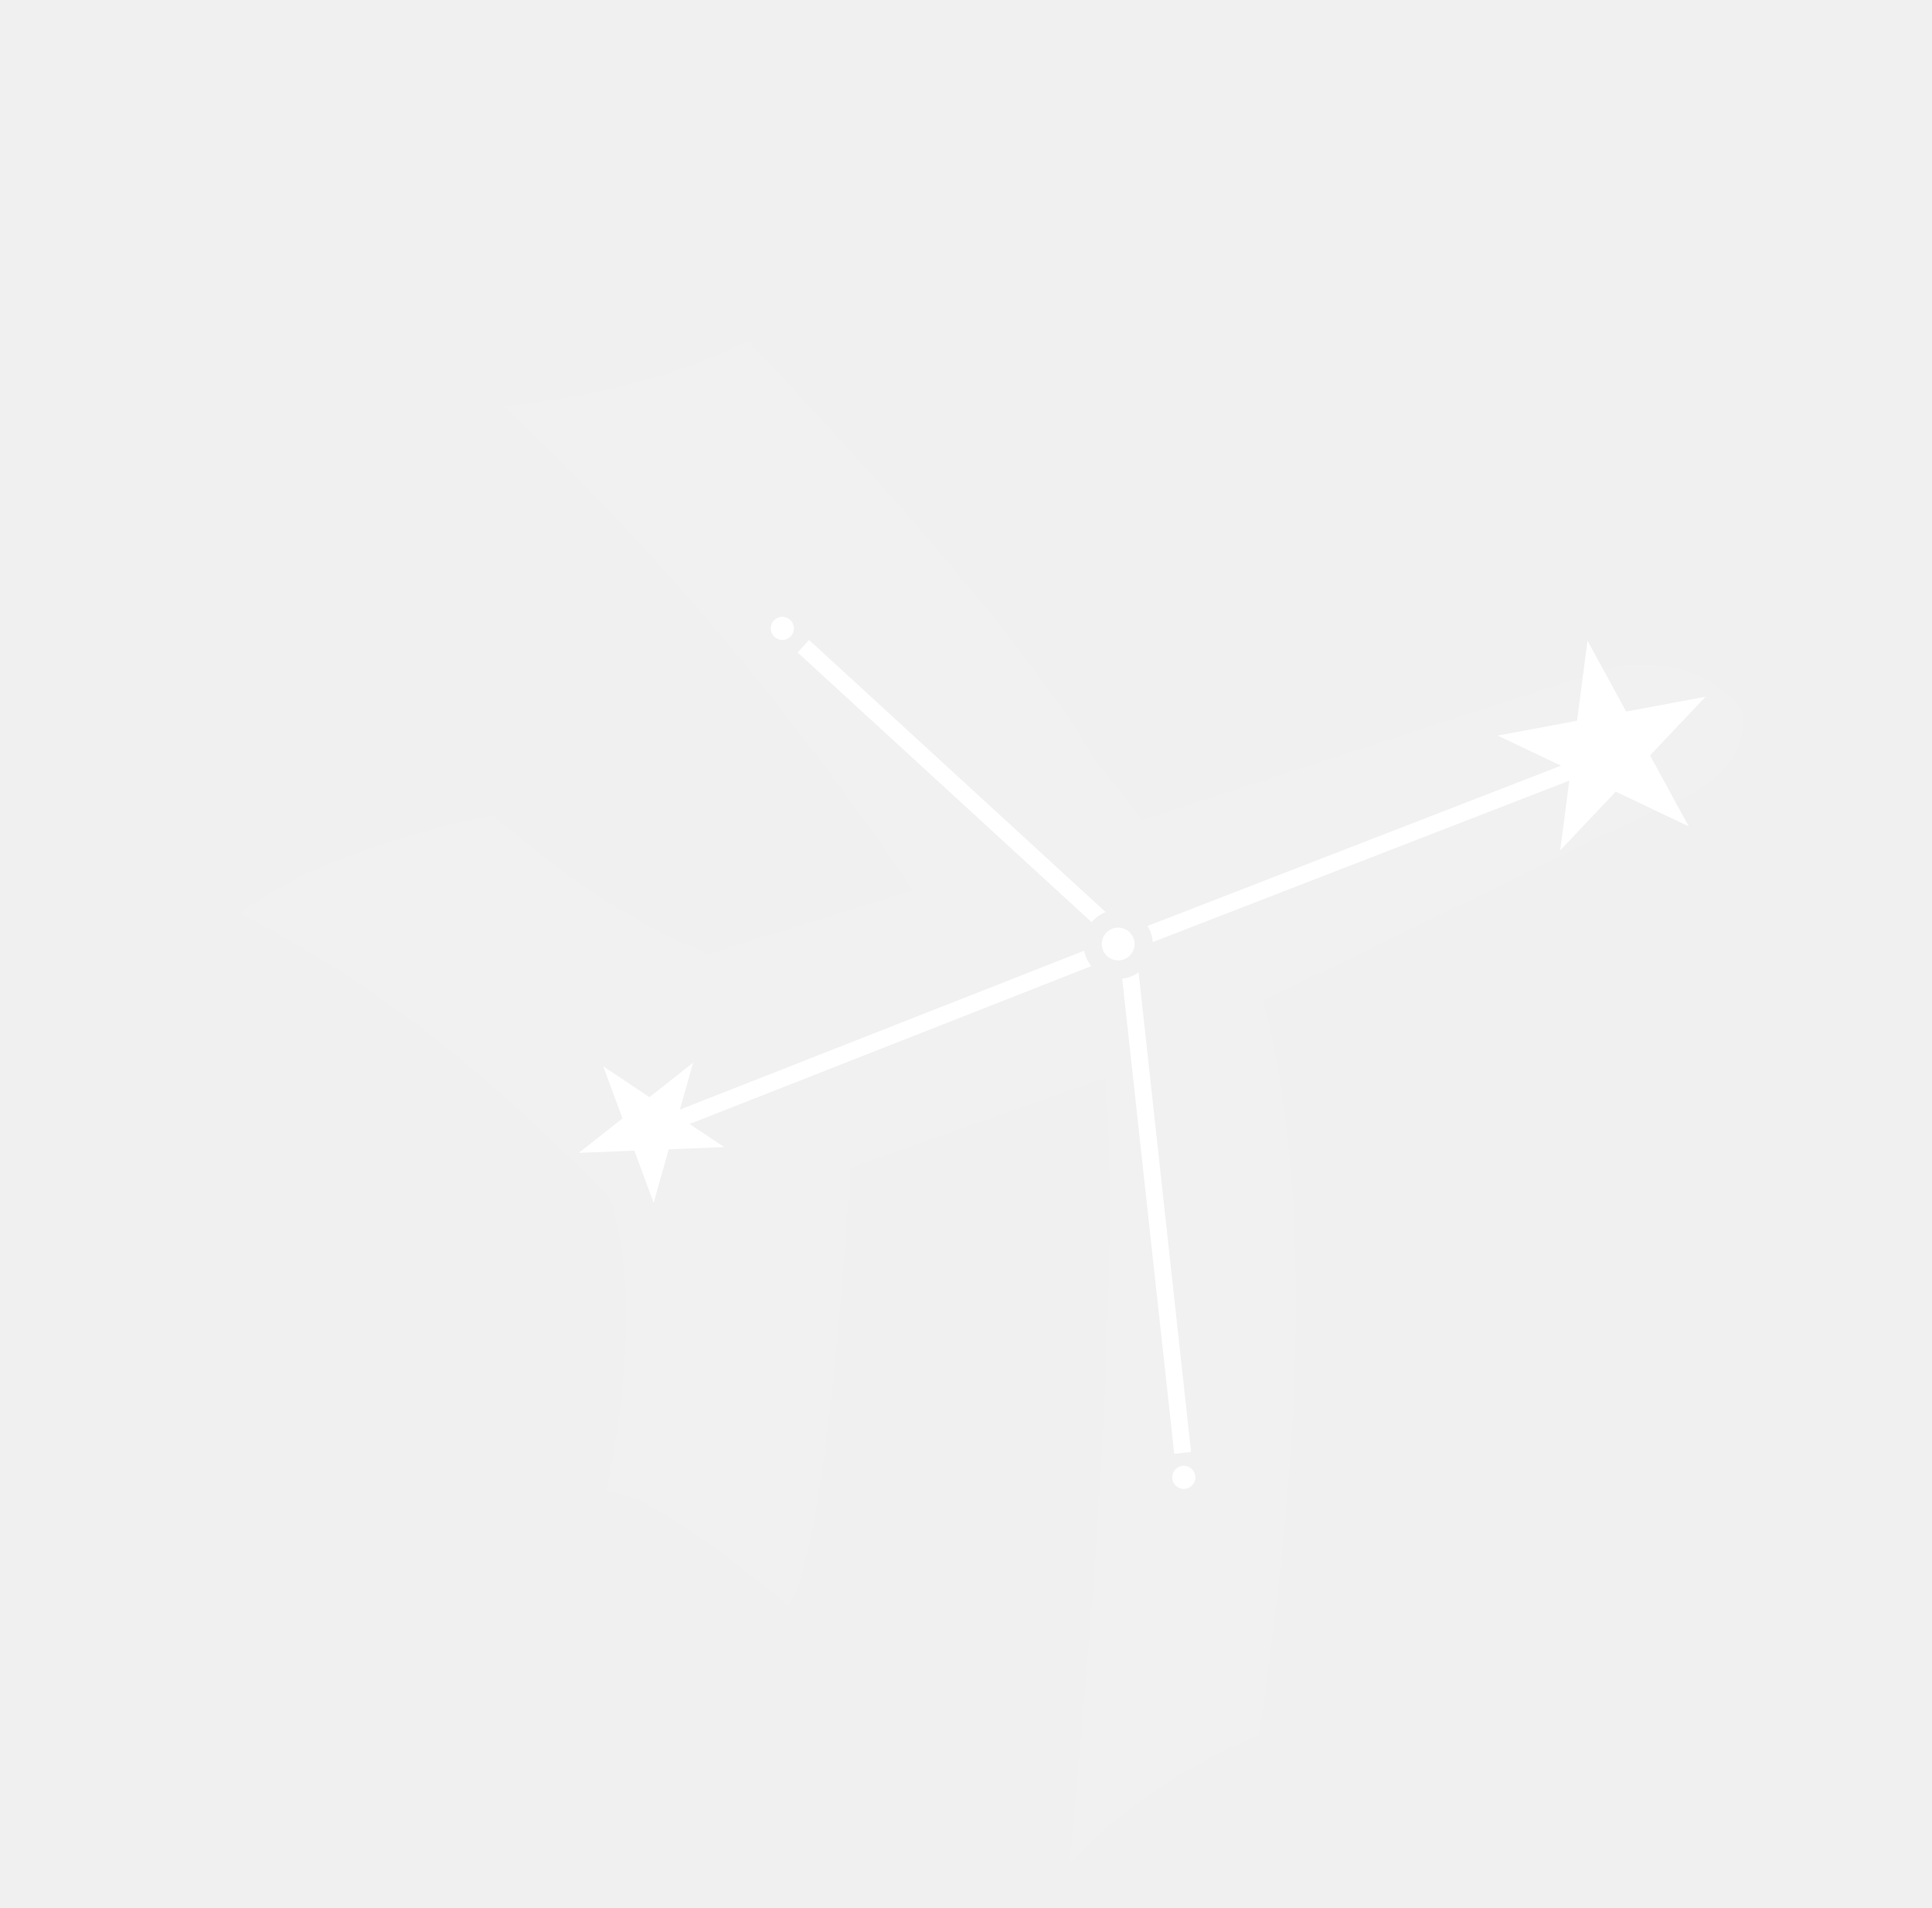
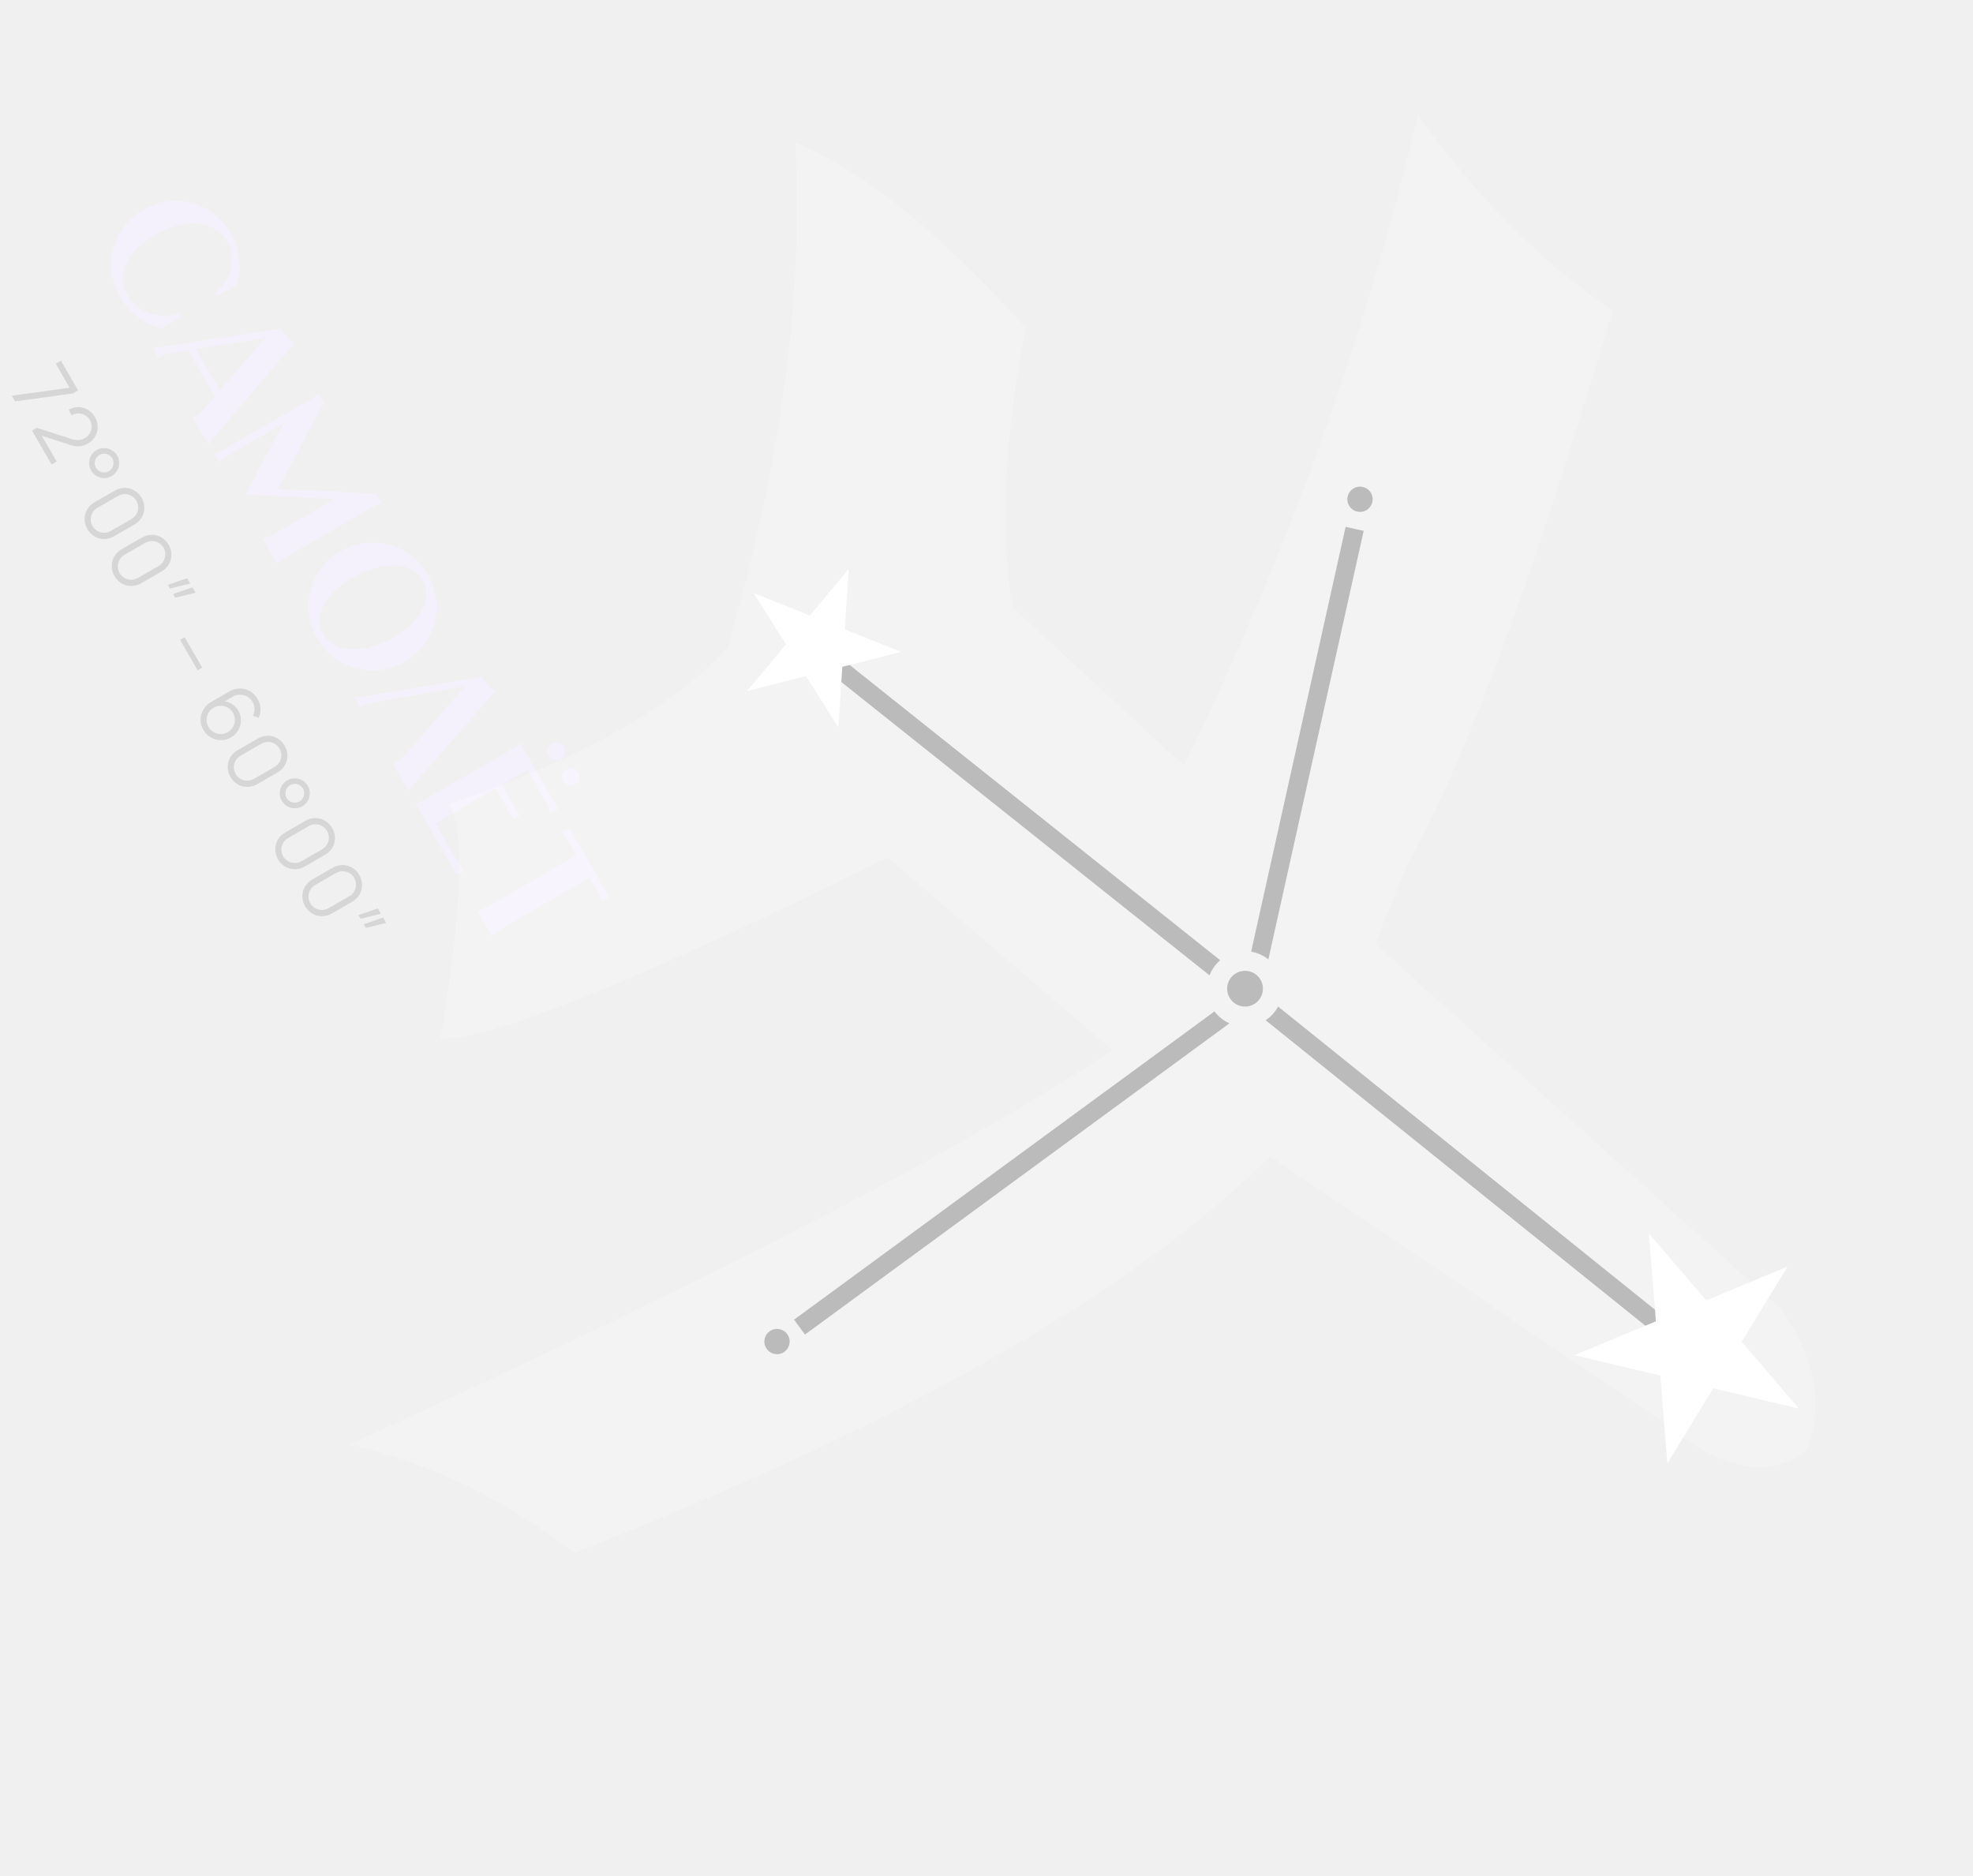
- <svg xmlns="http://www.w3.org/2000/svg" width="160" height="158" viewBox="0 0 160 158" fill="none">
-   <path opacity="0.1" d="M75.624 73.73C65.557 58.819 54.288 45.415 41.715 33.651C49.196 32.913 56.006 31.183 61.98 28.245C73.893 40.959 84.921 53.245 90.736 63L94.594 67.918L134.053 55.087C138.39 54.747 141.969 55.767 144.343 58.895C144.659 62.307 142.491 65.168 136.855 67.183L104.598 82.872C108.626 98.375 107.876 119.384 104.244 143.679C98.23 146.193 92.947 149.654 88.574 154.349C91.058 128.459 92.559 105.3 91.618 89.234L70.399 96.697C70.399 96.697 68.647 128.521 65.287 132.956C65.287 132.956 53.697 123.086 50.255 123.56C52.016 114.377 52.621 105.921 50.53 99.229C37.766 86.082 28.508 80.155 19.907 75.632C24.617 72.009 31.861 69.429 40.83 67.522C46.538 72.512 52.439 76.53 58.66 79.008L75.624 73.73Z" fill="white" />
-   <path fill-rule="evenodd" clip-rule="evenodd" d="M95.032 76.685C95.278 77.077 95.432 77.533 95.463 78.023L133.161 63.412L132.654 62.103L95.032 76.685ZM94.291 80.522C93.903 80.805 93.44 80.994 92.937 81.052L97.245 120.399L98.64 120.246L94.291 80.522ZM90.379 80.011C90.084 79.648 89.877 79.213 89.787 78.735L53.624 92.948L54.137 94.254L90.379 80.011ZM90.401 76.374C90.708 76.005 91.107 75.714 91.563 75.536L67.005 53.002L66.056 54.036L90.401 76.374Z" fill="white" />
-   <path d="M131.47 53.055L134.671 58.929L141.248 57.7L136.65 62.56L139.851 68.435L133.808 65.564L129.211 70.424L130.073 63.79L124.03 60.919L130.607 59.689L131.47 53.055Z" fill="white" />
-   <path d="M49.956 88.306L53.785 90.863L57.401 88.011L56.152 92.443L59.981 95.001L55.38 95.183L54.131 99.615L52.536 95.295L47.935 95.477L51.551 92.625L49.956 88.306Z" fill="white" />
-   <circle cx="92.604" cy="78.181" r="1.357" fill="white" />
-   <circle cx="64.789" cy="52.042" r="0.959" fill="white" />
-   <circle cx="98.037" cy="122.351" r="0.959" fill="white" />
+ <svg xmlns="http://www.w3.org/2000/svg" width="284" height="270" viewBox="0 0 284 270" fill="none">
+   <path opacity="0.8" d="M34.166 40.94L31.199 42.653L30.913 42.158C33.562 40.142 33.998 37.023 32.732 34.829C31.229 32.227 27.453 30.852 22.314 33.819C17.647 36.514 16.973 40.114 18.414 42.608C19.655 44.759 22.547 46.043 25.731 45.151L26.016 45.645L23.199 47.272C20.914 46.641 18.653 45.108 17.262 42.7C14.704 38.27 16.22 32.75 20.65 30.192C25.08 27.635 30.618 29.082 33.175 33.512C34.578 35.942 34.775 38.667 34.166 40.94ZM40.438 47.284C40.885 48.058 41.644 49.025 42.419 49.323L31.765 61.811C30.34 63.465 30.169 63.764 30.078 63.904L29.991 63.953L27.782 60.125L27.868 60.076C27.997 60.001 28.354 60.024 29.779 58.37L30.934 57.044L27.11 50.42L25.359 50.715C23.177 51.057 22.981 51.313 22.852 51.388L22.766 51.438L21.983 50.083L22.07 50.033C22.236 50.023 22.593 50.046 24.775 49.704L40.438 47.284ZM28.212 50.243L31.651 56.2L38.184 48.643L28.212 50.243ZM45.859 56.673L46.604 57.963L39.985 70.387L54.178 71.081L54.923 72.371C54.314 72.608 54.043 72.736 52.904 73.394L42.065 79.651C40.711 80.433 40.465 80.604 39.956 81.013L39.87 81.062L37.858 77.579L37.944 77.529C38.578 77.335 38.848 77.208 40.203 76.425L48.16 71.832L35.372 71.186L35.359 71.165L40.766 60.962L33.648 65.071C32.293 65.853 32.047 66.024 31.563 66.476L31.477 66.525L30.806 65.364L30.892 65.314C31.501 65.078 31.771 64.95 33.126 64.168L43.964 57.91C45.104 57.252 45.35 57.082 45.859 56.673ZM45.669 91.902C43.112 87.472 44.602 81.909 49.032 79.352C53.462 76.794 59.025 78.285 61.583 82.715C64.14 87.145 62.65 92.707 58.22 95.265C53.79 97.823 48.227 96.332 45.669 91.902ZM50.77 83.108C46.792 85.405 45.058 88.757 46.523 91.295C48.323 94.413 53.039 93.841 56.673 91.742C60.587 89.483 62.331 86.096 60.853 83.537C59.078 80.462 54.383 81.022 50.77 83.108ZM58.799 113.849L56.577 110L56.663 109.95C56.792 109.875 57.152 109.954 58.611 108.309L66.983 98.773L54.39 100.997C52.232 101.383 52.036 101.639 51.907 101.714L51.821 101.763L51.039 100.409L51.125 100.359C51.291 100.349 51.649 100.372 53.819 100.008L69.37 97.395C69.817 98.169 70.576 99.136 71.35 99.434L60.585 111.728C59.126 113.373 58.977 113.66 58.885 113.799L58.799 113.849ZM74.908 106.988L80.346 116.407L79.228 117.052L79.178 116.966C79.071 116.283 78.885 115.96 78.264 114.885L75.93 110.842L72.252 112.965L74.797 117.374L73.894 117.895L71.349 113.487L62.683 118.49L65.476 123.329C66.134 124.468 66.305 124.714 66.757 125.199L66.806 125.285L65.753 125.893L59.855 115.679L59.941 115.629C60.55 115.392 60.821 115.265 62.175 114.482L72.712 108.399C74.067 107.617 74.313 107.446 74.822 107.037L74.908 106.988ZM79.442 107.094C80.002 106.771 80.778 106.924 81.138 107.548C81.461 108.107 81.243 108.921 80.684 109.244C80.06 109.604 79.289 109.361 78.967 108.802C78.606 108.178 78.819 107.454 79.442 107.094ZM81.553 110.749C82.091 110.439 82.868 110.593 83.228 111.216C83.55 111.775 83.332 112.589 82.795 112.9C82.171 113.26 81.4 113.017 81.077 112.458C80.717 111.834 80.93 111.109 81.553 110.749ZM81.984 119.243L87.695 129.135L86.642 129.744L86.592 129.658C86.398 129.024 86.271 128.754 85.613 127.614L84.868 126.324L72.976 133.19C71.664 133.947 71.44 134.105 70.986 134.51L70.891 134.594L70.805 134.644L68.769 131.117L68.855 131.067L68.975 131.027C69.553 130.836 69.802 130.721 71.114 129.964L83.005 123.098L82.261 121.808C81.603 120.668 81.432 120.422 80.98 119.938L80.93 119.852L81.984 119.243Z" fill="#F6F1FF" />
+   <path opacity="0.5" d="M2.174 57.773L1.7 56.952L10.03 55.814L8.029 52.349L8.772 51.92L11.244 56.201L10.501 56.63L2.174 57.773ZM9.947 63.988L6.011 62.714L8.159 66.434L7.426 66.857L4.606 61.973L5.305 61.576L10.314 63.194C11.166 63.471 11.708 63.353 12.227 63.053C13.152 62.519 13.469 61.387 12.938 60.467C12.386 59.511 11.209 59.248 10.336 59.766L9.886 58.986C11.253 58.197 12.875 58.667 13.676 60.055C14.462 61.416 14.005 63.059 12.669 63.83C11.729 64.373 11.017 64.341 9.947 63.988ZM13.12 67.731C12.526 66.702 12.871 65.38 13.911 64.78C14.929 64.192 16.285 64.573 16.861 65.571C17.455 66.6 17.11 67.922 16.07 68.522C15.031 69.122 13.714 68.76 13.12 67.731ZM13.811 67.332C14.18 67.971 15.032 68.2 15.671 67.831C16.311 67.462 16.539 66.609 16.17 65.97C15.801 65.331 14.949 65.102 14.309 65.471C13.67 65.84 13.442 66.693 13.811 67.332ZM12.578 76.153C11.777 74.765 12.223 73.101 13.61 72.3L16.52 70.62C17.907 69.819 19.571 70.265 20.372 71.653C21.173 73.04 20.727 74.704 19.34 75.505L16.43 77.185C15.043 77.986 13.379 77.54 12.578 76.153ZM13.316 75.727C13.847 76.646 15.027 76.963 15.947 76.431L18.93 74.71C19.854 74.175 20.171 72.995 19.64 72.076C19.109 71.156 17.928 70.84 17.003 71.374L14.021 73.096C13.101 73.626 12.785 74.807 13.316 75.727ZM16.48 82.911C15.679 81.524 16.125 79.86 17.512 79.059L20.422 77.379C21.81 76.578 23.473 77.024 24.274 78.411C25.075 79.799 24.63 81.462 23.242 82.263L20.332 83.943C18.945 84.744 17.281 84.299 16.48 82.911ZM17.218 82.485C17.749 83.405 18.929 83.721 19.849 83.19L22.832 81.468C23.756 80.934 24.073 79.754 23.542 78.834C23.011 77.914 21.831 77.598 20.906 78.132L17.923 79.854C17.003 80.385 16.687 81.565 17.218 82.485ZM24.163 84.182L26.936 83.225L27.38 83.995L24.466 84.707L24.163 84.182ZM24.925 85.502L27.698 84.545L28.142 85.314L25.228 86.027L24.925 85.502ZM28.448 96.476L25.928 92.111L26.583 91.733L29.103 96.098L28.448 96.476ZM34.288 102.26C35.089 103.647 34.619 105.353 33.232 106.154C31.849 106.952 30.069 106.448 29.268 105.061C28.455 103.653 28.93 101.882 30.39 101.039L32.983 99.542C34.484 98.675 36.235 99.14 37.09 100.621C37.582 101.473 37.628 102.465 37.228 103.32L36.406 103.011C36.717 102.409 36.72 101.659 36.363 101.041C35.754 99.986 34.464 99.719 33.497 100.278L32.349 100.941C33.139 101.073 33.868 101.532 34.288 102.26ZM30.011 104.632C30.575 105.609 31.811 105.948 32.788 105.384C33.764 104.82 34.101 103.58 33.537 102.603C32.973 101.626 31.73 101.298 30.754 101.862C29.787 102.42 29.447 103.655 30.011 104.632ZM33.178 111.833C32.377 110.445 32.823 108.781 34.21 107.98L37.12 106.3C38.507 105.499 40.171 105.945 40.972 107.333C41.773 108.72 41.327 110.384 39.94 111.185L37.03 112.865C35.643 113.666 33.979 113.22 33.178 111.833ZM33.916 111.407C34.447 112.326 35.627 112.643 36.547 112.112L39.529 110.39C40.454 109.856 40.771 108.675 40.24 107.756C39.709 106.836 38.528 106.52 37.603 107.054L34.621 108.776C33.701 109.307 33.385 110.487 33.916 111.407ZM40.563 115.264C39.969 114.235 40.315 112.913 41.354 112.313C42.372 111.725 43.728 112.106 44.304 113.104C44.898 114.133 44.553 115.455 43.514 116.055C42.474 116.655 41.157 116.293 40.563 115.264ZM41.254 114.865C41.623 115.504 42.476 115.733 43.115 115.364C43.754 114.995 43.982 114.142 43.613 113.503C43.244 112.864 42.392 112.635 41.753 113.004C41.114 113.373 40.885 114.226 41.254 114.865ZM40.021 123.686C39.22 122.298 39.666 120.634 41.053 119.833L43.963 118.153C45.351 117.352 47.014 117.798 47.816 119.186C48.617 120.573 48.171 122.237 46.783 123.038L43.873 124.718C42.486 125.519 40.822 125.073 40.021 123.686ZM40.759 123.26C41.29 124.179 42.47 124.495 43.39 123.964L46.373 122.242C47.298 121.708 47.614 120.528 47.083 119.609C46.552 118.689 45.372 118.373 44.447 118.907L41.464 120.629C40.544 121.16 40.228 122.34 40.759 123.26ZM43.923 130.444C43.122 129.057 43.568 127.393 44.956 126.592L47.865 124.912C49.253 124.111 50.917 124.557 51.718 125.944C52.519 127.332 52.073 128.995 50.685 129.796L47.776 131.476C46.388 132.277 44.724 131.832 43.923 130.444ZM44.661 130.018C45.192 130.938 46.373 131.254 47.292 130.723L50.275 129.001C51.2 128.467 51.516 127.287 50.985 126.367C50.454 125.447 49.274 125.131 48.349 125.665L45.366 127.387C44.447 127.918 44.13 129.098 44.661 130.018ZM51.606 131.715L54.379 130.758L54.823 131.528L51.909 132.24L51.606 131.715ZM52.368 133.035L55.141 132.078L55.585 132.847L52.671 133.56L52.368 133.035Z" fill="#BBBBBB" />
+   <path opacity="0.2" d="M170.426 110.213C185.366 79.551 196.692 48.343 204.087 16.549C212.39 28.13 221.686 37.673 232.172 44.696C222.59 76.306 212.873 106.059 202.369 124.853L197.952 135.85L256.422 188.473C261.091 195.272 262.81 202.114 259.924 208.978C254.62 212.73 247.869 211.883 239.219 204.538L182.882 166.45C161.247 187.758 126.043 206.443 82.712 223.509C72.883 216.017 62.192 210.625 50.339 207.895C95.201 187.431 134.648 167.944 160.132 151.169L127.766 123.406C127.766 123.406 73.855 150.696 63.389 149.383C63.389 149.383 68.608 120.998 64.567 115.797C81.312 109.983 95.769 102.961 104.774 93.184C114.26 59.766 115.216 38.946 114.489 20.538C124.903 24.837 136.005 34.284 147.638 47.203C144.855 61.304 143.852 74.801 145.681 87.364L170.426 110.213Z" fill="white" />
+   <path fill-rule="evenodd" clip-rule="evenodd" d="M183.973 144.878C183.563 145.655 182.96 146.34 182.185 146.854L241.909 194.899L243.576 192.826L183.973 144.878ZM176.971 147.299C176.137 146.93 175.39 146.348 174.818 145.579L114.299 189.949L115.873 192.095L176.971 147.299ZM174.102 140.391C174.418 139.564 174.936 138.81 175.636 138.211L118.02 92.309L116.362 94.39L174.102 140.391ZM180.093 136.98C180.992 137.135 181.847 137.514 182.571 138.094L196.29 76.413L193.693 75.835L180.093 136.98Z" fill="#BBBBBB" />
+   <path d="M257.309 182.302L250.698 193.128L258.951 202.76L246.613 199.818L240.002 210.643L238.988 198L226.649 195.058L238.36 190.186L237.345 177.542L245.598 187.175L257.309 182.302Z" fill="white" />
+   <path d="M122.165 81.885L121.596 90.596L129.705 93.829L121.244 95.98L120.675 104.691L116.015 97.309L107.555 99.46L113.135 92.747L108.476 85.365L116.584 88.598L122.165 81.885Z" fill="white" />
+   <circle cx="179.215" cy="142.31" r="2.573" transform="rotate(60 179.215 142.31)" fill="#BBBBBB" />
+   <circle cx="195.763" cy="71.864" r="1.819" transform="rotate(60 195.763 71.8635)" fill="#BBBBBB" />
+   <circle cx="111.844" cy="193.1" r="1.819" transform="rotate(60 111.844 193.1)" fill="#BBBBBB" />
</svg>
